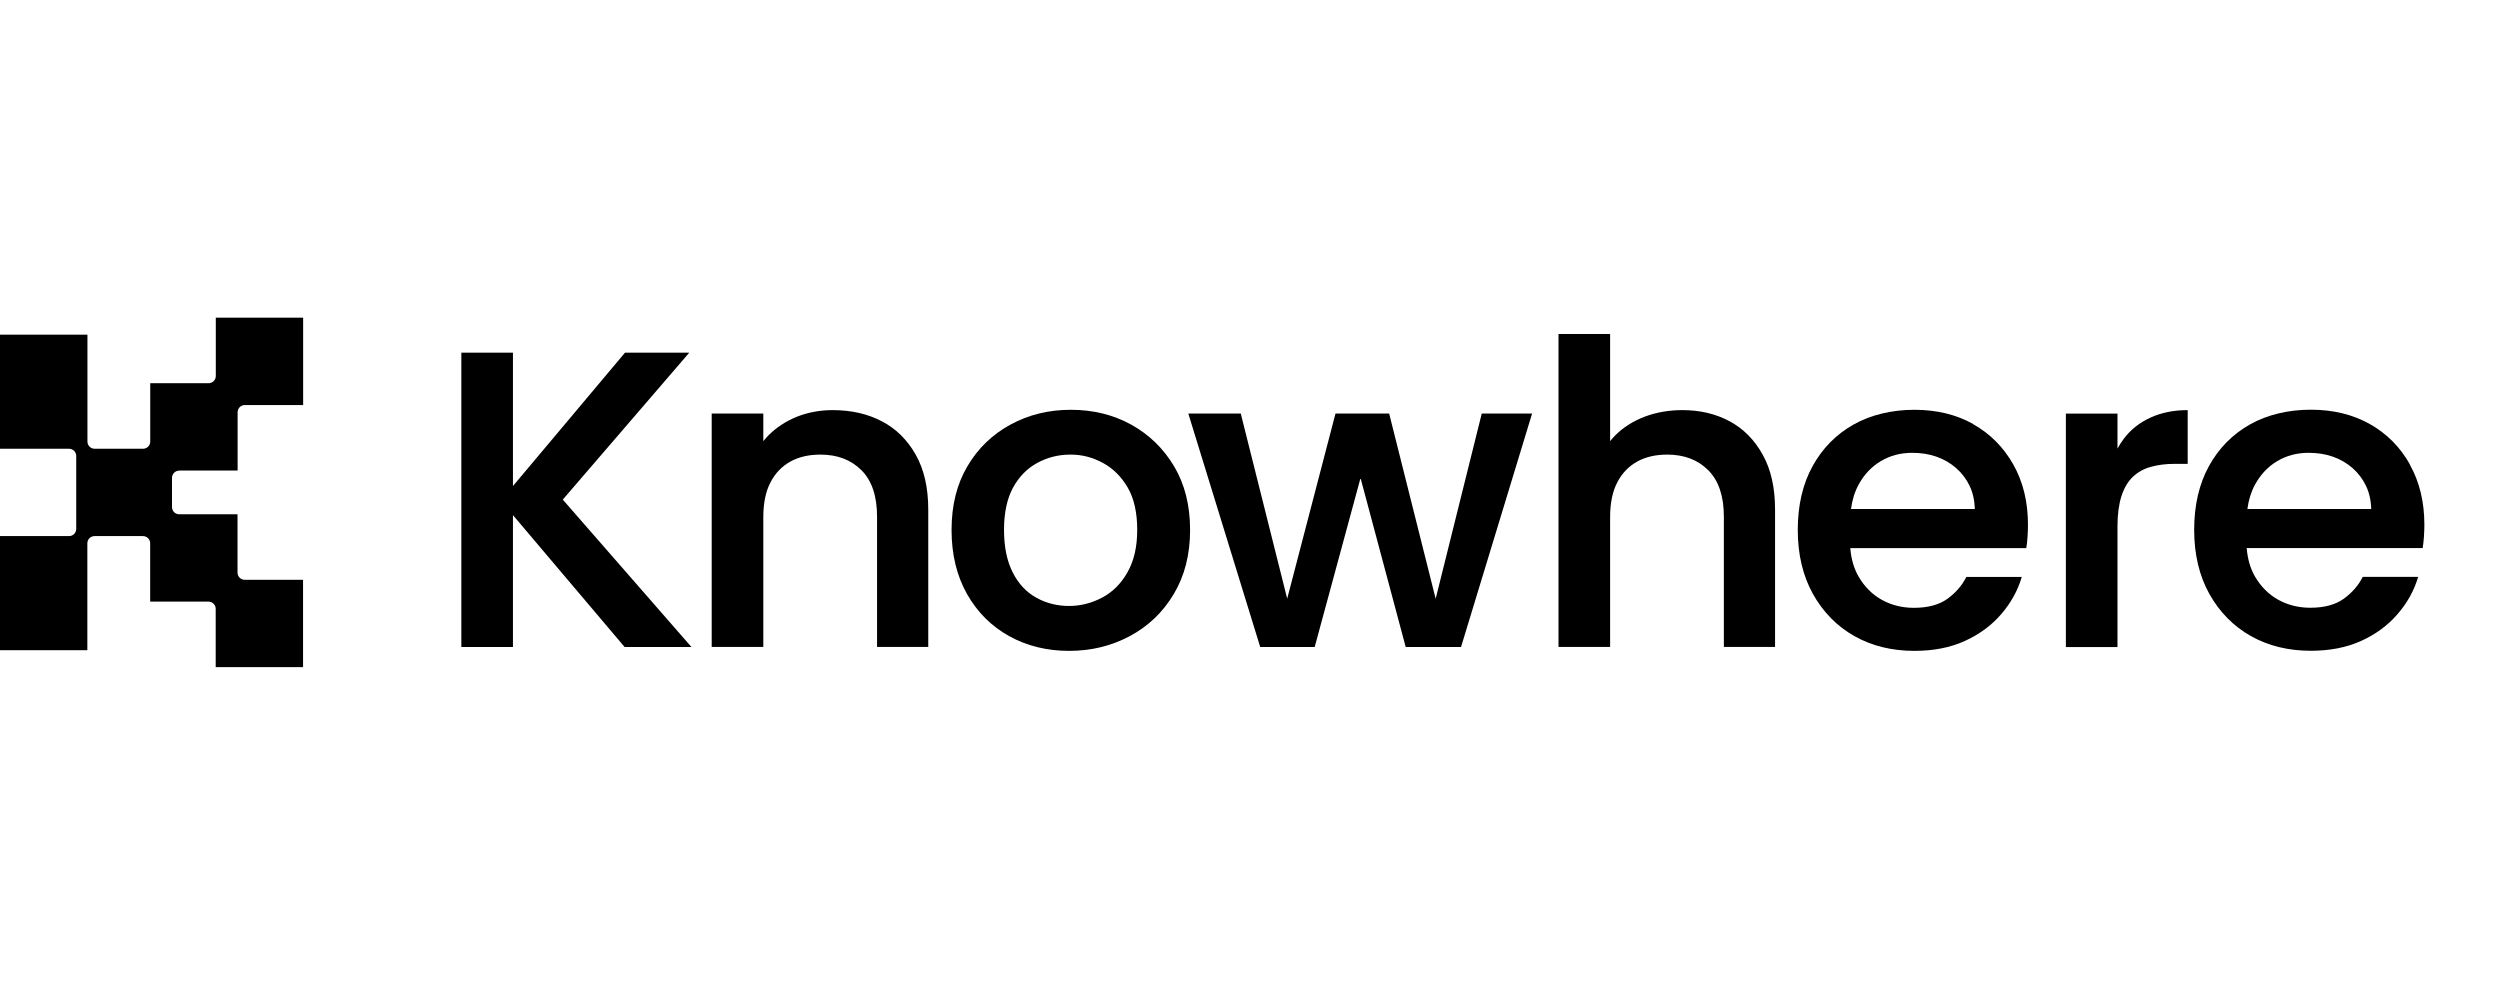
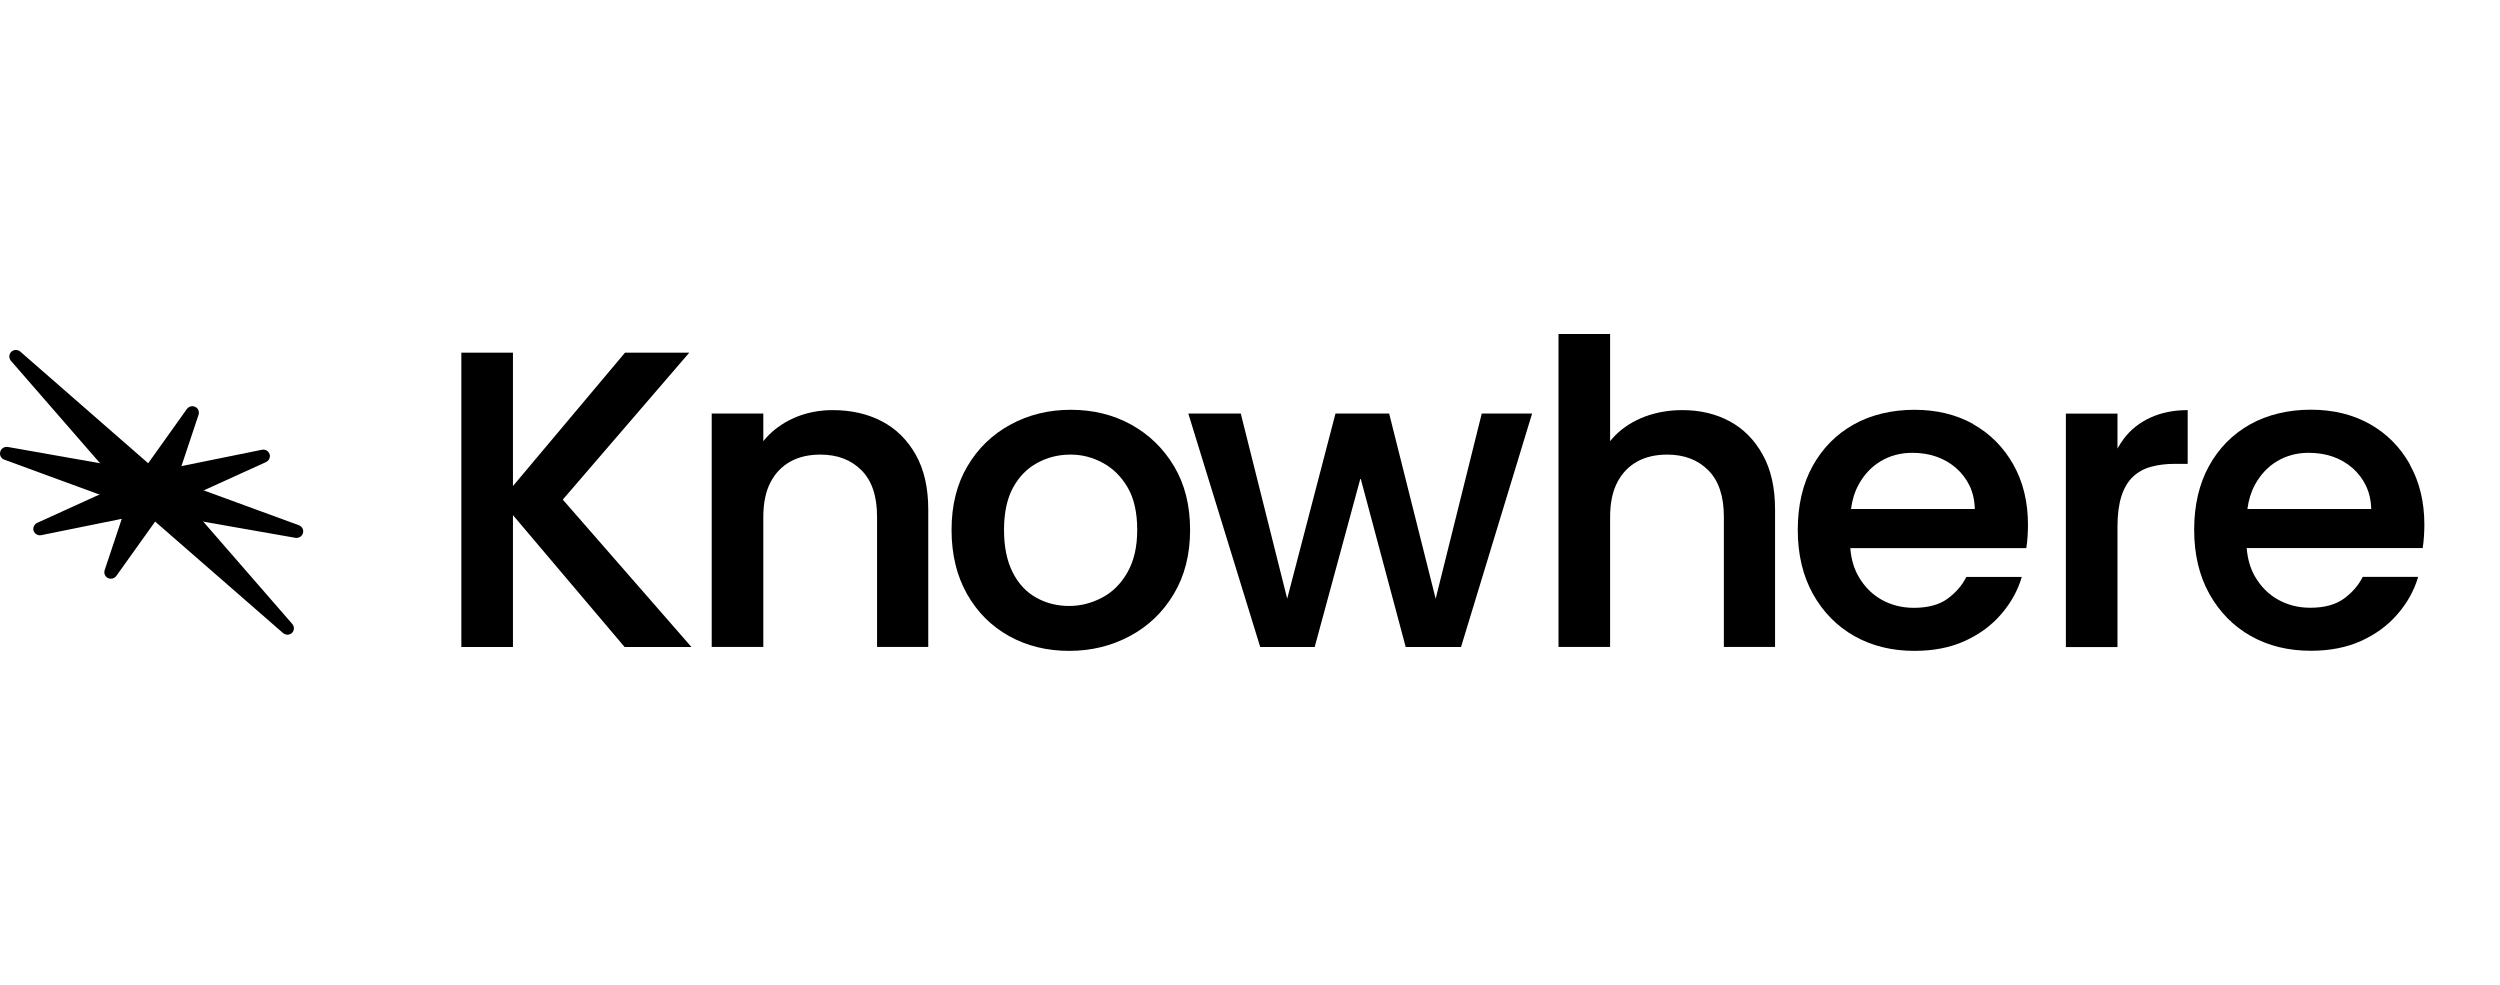
<svg xmlns="http://www.w3.org/2000/svg" width="132" height="52" viewBox="0 0 132 52" fill="none">
  <path d="M36.394 18.62H33.001L27.084 25.662V18.62H24.359V34.16H27.084V27.199L32.978 34.16H36.506L29.715 26.379L36.394 18.62Z" fill="black" />
  <path d="M46.565 22.246C45.812 21.852 44.947 21.654 43.965 21.654C43.297 21.654 42.67 21.771 42.087 21.999C41.505 22.233 41.002 22.56 40.581 22.981C40.483 23.08 40.388 23.187 40.303 23.295V21.834H37.578V34.159H40.303V27.306C40.303 26.562 40.429 25.948 40.684 25.464C40.935 24.98 41.289 24.617 41.733 24.37C42.181 24.124 42.706 24.003 43.32 24.003C44.212 24.003 44.933 24.276 45.485 24.828C46.036 25.379 46.309 26.199 46.309 27.284V34.159H49.012V26.903C49.012 25.755 48.792 24.792 48.353 24.012C47.914 23.232 47.318 22.64 46.565 22.246Z" fill="black" />
  <path d="M59.722 22.417C58.776 21.897 57.714 21.637 56.54 21.637C55.365 21.637 54.316 21.897 53.357 22.417C52.398 22.936 51.636 23.672 51.08 24.617C50.52 25.563 50.242 26.684 50.242 27.979C50.242 29.274 50.516 30.404 51.058 31.363C51.6 32.322 52.34 33.062 53.281 33.586C54.218 34.106 55.276 34.366 56.45 34.366C57.624 34.366 58.678 34.106 59.655 33.586C60.627 33.066 61.403 32.327 61.976 31.363C62.55 30.404 62.837 29.274 62.837 27.979C62.837 26.684 62.555 25.563 61.99 24.617C61.425 23.672 60.668 22.941 59.722 22.417ZM59.529 30.22C59.188 30.825 58.736 31.269 58.18 31.56C57.62 31.852 57.046 31.995 56.45 31.995C55.822 31.995 55.249 31.852 54.72 31.56C54.191 31.269 53.774 30.825 53.469 30.22C53.164 29.615 53.012 28.871 53.012 27.974C53.012 27.078 53.173 26.32 53.492 25.742C53.81 25.16 54.24 24.725 54.774 24.438C55.312 24.147 55.89 24.003 56.517 24.003C57.145 24.003 57.682 24.147 58.225 24.438C58.767 24.729 59.206 25.164 59.543 25.742C59.879 26.32 60.045 27.069 60.045 27.974C60.045 28.88 59.874 29.615 59.529 30.22Z" fill="black" />
  <path d="M75.803 31.614L73.347 21.834H70.514L67.964 31.61L65.512 21.834H62.742L66.539 34.16H69.416L71.836 25.24L74.221 34.16H77.143L80.895 21.834H78.237L75.803 31.614Z" fill="black" />
  <path d="M91.329 22.246C90.599 21.852 89.765 21.654 88.829 21.654C88.116 21.654 87.453 21.771 86.843 21.999C86.233 22.233 85.713 22.56 85.292 22.981C85.194 23.08 85.099 23.187 85.014 23.295V17.634H82.289V34.159H85.014V27.306C85.014 26.562 85.14 25.948 85.395 25.464C85.646 24.98 86 24.617 86.444 24.37C86.892 24.124 87.417 24.003 88.031 24.003C88.923 24.003 89.644 24.276 90.195 24.828C90.747 25.379 91.02 26.199 91.02 27.284V34.159H93.723V26.903C93.723 25.755 93.508 24.792 93.073 24.012C92.643 23.232 92.06 22.64 91.329 22.246Z" fill="black" />
  <path d="M104.195 22.394C103.294 21.888 102.255 21.637 101.08 21.637C99.906 21.637 98.785 21.897 97.867 22.417C96.943 22.936 96.222 23.672 95.702 24.617C95.182 25.563 94.922 26.684 94.922 27.979C94.922 29.274 95.191 30.404 95.724 31.363C96.262 32.322 96.988 33.062 97.912 33.586C98.835 34.106 99.893 34.366 101.08 34.366C102.093 34.366 102.981 34.191 103.747 33.842C104.514 33.492 105.155 33.021 105.666 32.425C106.181 31.829 106.54 31.175 106.75 30.462H103.823C103.599 30.91 103.268 31.291 102.828 31.614C102.389 31.932 101.797 32.093 101.053 32.093C100.426 32.093 99.861 31.95 99.355 31.668C98.848 31.385 98.445 30.977 98.136 30.449C97.885 30.014 97.741 29.512 97.696 28.943H106.988C107.019 28.75 107.042 28.544 107.055 28.328C107.068 28.113 107.077 27.907 107.077 27.715C107.077 26.509 106.822 25.447 106.306 24.532C105.791 23.618 105.087 22.905 104.186 22.399L104.195 22.394ZM97.732 26.881C97.795 26.406 97.925 25.975 98.131 25.594C98.427 25.052 98.821 24.635 99.314 24.344C99.807 24.053 100.354 23.909 100.968 23.909C101.43 23.909 101.856 23.976 102.241 24.111C102.627 24.245 102.976 24.447 103.281 24.712C103.586 24.98 103.823 25.294 103.994 25.648C104.164 26.007 104.258 26.415 104.272 26.876H97.732V26.881Z" fill="black" />
  <path d="M112.148 23.151C112.023 23.317 111.906 23.497 111.803 23.685V21.838H109.078V34.164H111.803V27.799C111.803 27.158 111.875 26.625 112.014 26.19C112.157 25.76 112.355 25.419 112.619 25.173C112.879 24.926 113.197 24.751 113.569 24.648C113.941 24.545 114.358 24.491 114.82 24.491H115.51V21.654C114.779 21.654 114.129 21.784 113.556 22.044C112.982 22.304 112.511 22.672 112.148 23.151Z" fill="black" />
  <path d="M127.245 24.523C126.73 23.608 126.026 22.896 125.125 22.389C124.224 21.883 123.184 21.632 122.01 21.632C120.836 21.632 119.715 21.892 118.796 22.412C117.873 22.932 117.151 23.667 116.631 24.613C116.112 25.558 115.852 26.679 115.852 27.974C115.852 29.269 116.12 30.399 116.654 31.358C117.192 32.317 117.918 33.057 118.841 33.581C119.764 34.101 120.822 34.361 122.01 34.361C123.023 34.361 123.91 34.186 124.677 33.837C125.443 33.487 126.084 33.017 126.595 32.42C127.111 31.824 127.469 31.17 127.68 30.457H124.753C124.529 30.905 124.197 31.286 123.758 31.609C123.319 31.927 122.727 32.089 121.983 32.089C121.36 32.089 120.791 31.945 120.284 31.663C119.778 31.381 119.375 30.973 119.065 30.444C118.814 30.009 118.671 29.507 118.626 28.938H127.917C127.949 28.745 127.971 28.539 127.985 28.324C127.998 28.108 128.007 27.902 128.007 27.71C128.007 26.504 127.752 25.442 127.236 24.527L127.245 24.523ZM118.662 26.88C118.725 26.405 118.855 25.975 119.061 25.594C119.357 25.052 119.751 24.635 120.244 24.343C120.737 24.052 121.284 23.909 121.898 23.909C122.36 23.909 122.785 23.976 123.171 24.11C123.556 24.245 123.906 24.447 124.211 24.711C124.516 24.98 124.753 25.294 124.923 25.648C125.094 26.006 125.188 26.414 125.201 26.876H118.662V26.88Z" fill="black" />
-   <path d="M9.466 24.846H12.546V21.767C12.546 21.556 12.716 21.386 12.927 21.386H16.006V16.773H11.394V19.853C11.394 20.063 11.223 20.234 11.013 20.234H7.933V23.313C7.933 23.523 7.763 23.694 7.552 23.694H4.998C4.787 23.694 4.617 23.523 4.617 23.313V17.67H0V23.694H3.644C3.855 23.694 4.025 23.864 4.025 24.075V27.925C4.025 28.136 3.855 28.306 3.644 28.306H0V34.33H4.612V28.687C4.612 28.476 4.782 28.306 4.993 28.306H7.548C7.759 28.306 7.929 28.476 7.929 28.687V31.766H11.008C11.219 31.766 11.389 31.936 11.389 32.147V35.226H16.001V30.614H12.922C12.711 30.614 12.541 30.444 12.541 30.233V27.154H9.462C9.251 27.154 9.081 26.984 9.081 26.773V25.231C9.081 25.021 9.251 24.85 9.462 24.85L9.466 24.846Z" fill="black" />
+   <g transform="translate(-2.1404 15.842) scale(0.019819)">
+     <path d="M885.863 886.927C892.572 880.212 892.572 869.962 886.569 862.894L551.454 477.651C551.454 477.651 550.042 475.884 549.335 474.823C528.501 453.971 494.954 453.971 474.473 474.823C453.992 495.676 453.639 529.252 474.473 549.751C475.179 550.458 476.239 551.165 477.298 551.872L862.204 887.281C869.266 893.289 879.507 892.935 886.216 886.574L885.863 886.927Z" fill="black" />
+     <path d="M915.173 620.792C917.644 611.956 912.701 603.12 904.226 599.939L529.914 462.807C529.914 462.807 527.089 461.746 525.676 461.393C497.426 453.971 468.47 470.582 460.702 498.857C452.933 527.132 469.883 556.113 498.133 563.889C499.545 564.242 501.311 564.242 502.723 564.596L895.045 633.515C903.873 634.929 912.701 629.627 915.173 620.792Z" fill="black" />
+     <path d="M826.185 410.498C823.36 402.016 814.532 397.068 806.057 398.835L501.311 460.686C499.545 461.393 497.426 461.746 495.661 462.1C467.764 471.289 452.579 500.977 461.761 528.899C470.942 556.82 500.604 572.018 528.501 562.828C530.267 562.122 532.032 561.415 533.798 560.354L816.651 431.704C824.772 427.817 829.01 418.627 826.185 410.145V410.498Z" fill="black" />
+     <path d="M628.082 284.676C620.314 280.788 611.132 283.262 605.836 290.331L469.176 481.892C467.764 484.013 465.998 486.133 464.939 488.607C451.52 514.761 462.114 546.57 488.245 560.001C514.376 573.431 546.158 562.828 559.576 536.674C560.636 534.2 561.695 531.726 562.401 529.252L636.91 305.882C639.735 297.753 636.204 288.564 628.435 284.676H628.082Z" fill="black" />
+     <path d="M137.946 138.001C131.237 144.716 131.237 154.966 137.24 162.034L472.355 547.277C472.355 547.277 473.767 549.044 474.474 550.105C495.308 570.957 528.855 570.957 549.336 550.105C569.817 529.252 570.17 495.676 549.336 475.177C548.63 474.47 547.57 473.763 546.511 473.056L161.959 137.294C154.896 131.286 144.656 131.639 137.946 138.001Z" fill="black" />
+     <path d="M108.637 404.49C106.165 413.326 111.109 422.162 119.584 425.343L493.896 562.475C493.896 562.475 496.72 563.535 498.133 563.889C526.383 571.311 555.339 554.699 563.108 526.425C570.877 498.15 553.926 469.169 525.676 461.393C524.264 461.04 522.499 461.039 521.086 460.686L128.765 391.413C119.937 389.999 111.109 395.301 108.637 404.137V404.49Z" fill="black" />
+     <path d="M197.625 614.783C200.45 623.265 209.278 628.214 217.753 626.446L522.499 564.595C524.265 563.889 526.384 563.535 528.149 563.182C556.046 553.992 571.23 524.304 562.049 496.383C552.868 468.461 523.205 453.264 495.309 462.453C493.543 463.16 491.777 463.867 490.012 464.927L207.159 593.577C199.037 597.465 194.8 606.654 197.625 615.137V614.783Z" fill="black" />
+     <path d="M395.727 740.606C403.496 744.493 412.677 742.019 417.974 734.951L554.633 543.389C556.045 541.269 557.811 539.148 558.87 536.674C572.289 510.52 561.695 478.711 535.564 465.281C509.433 451.85 477.652 462.453 464.233 488.607C463.174 491.081 462.114 493.555 461.408 496.029L386.899 719.4C384.074 727.529 387.605 736.718 395.374 740.606H395.727Z" fill="black" />
+   </g>
</svg>
